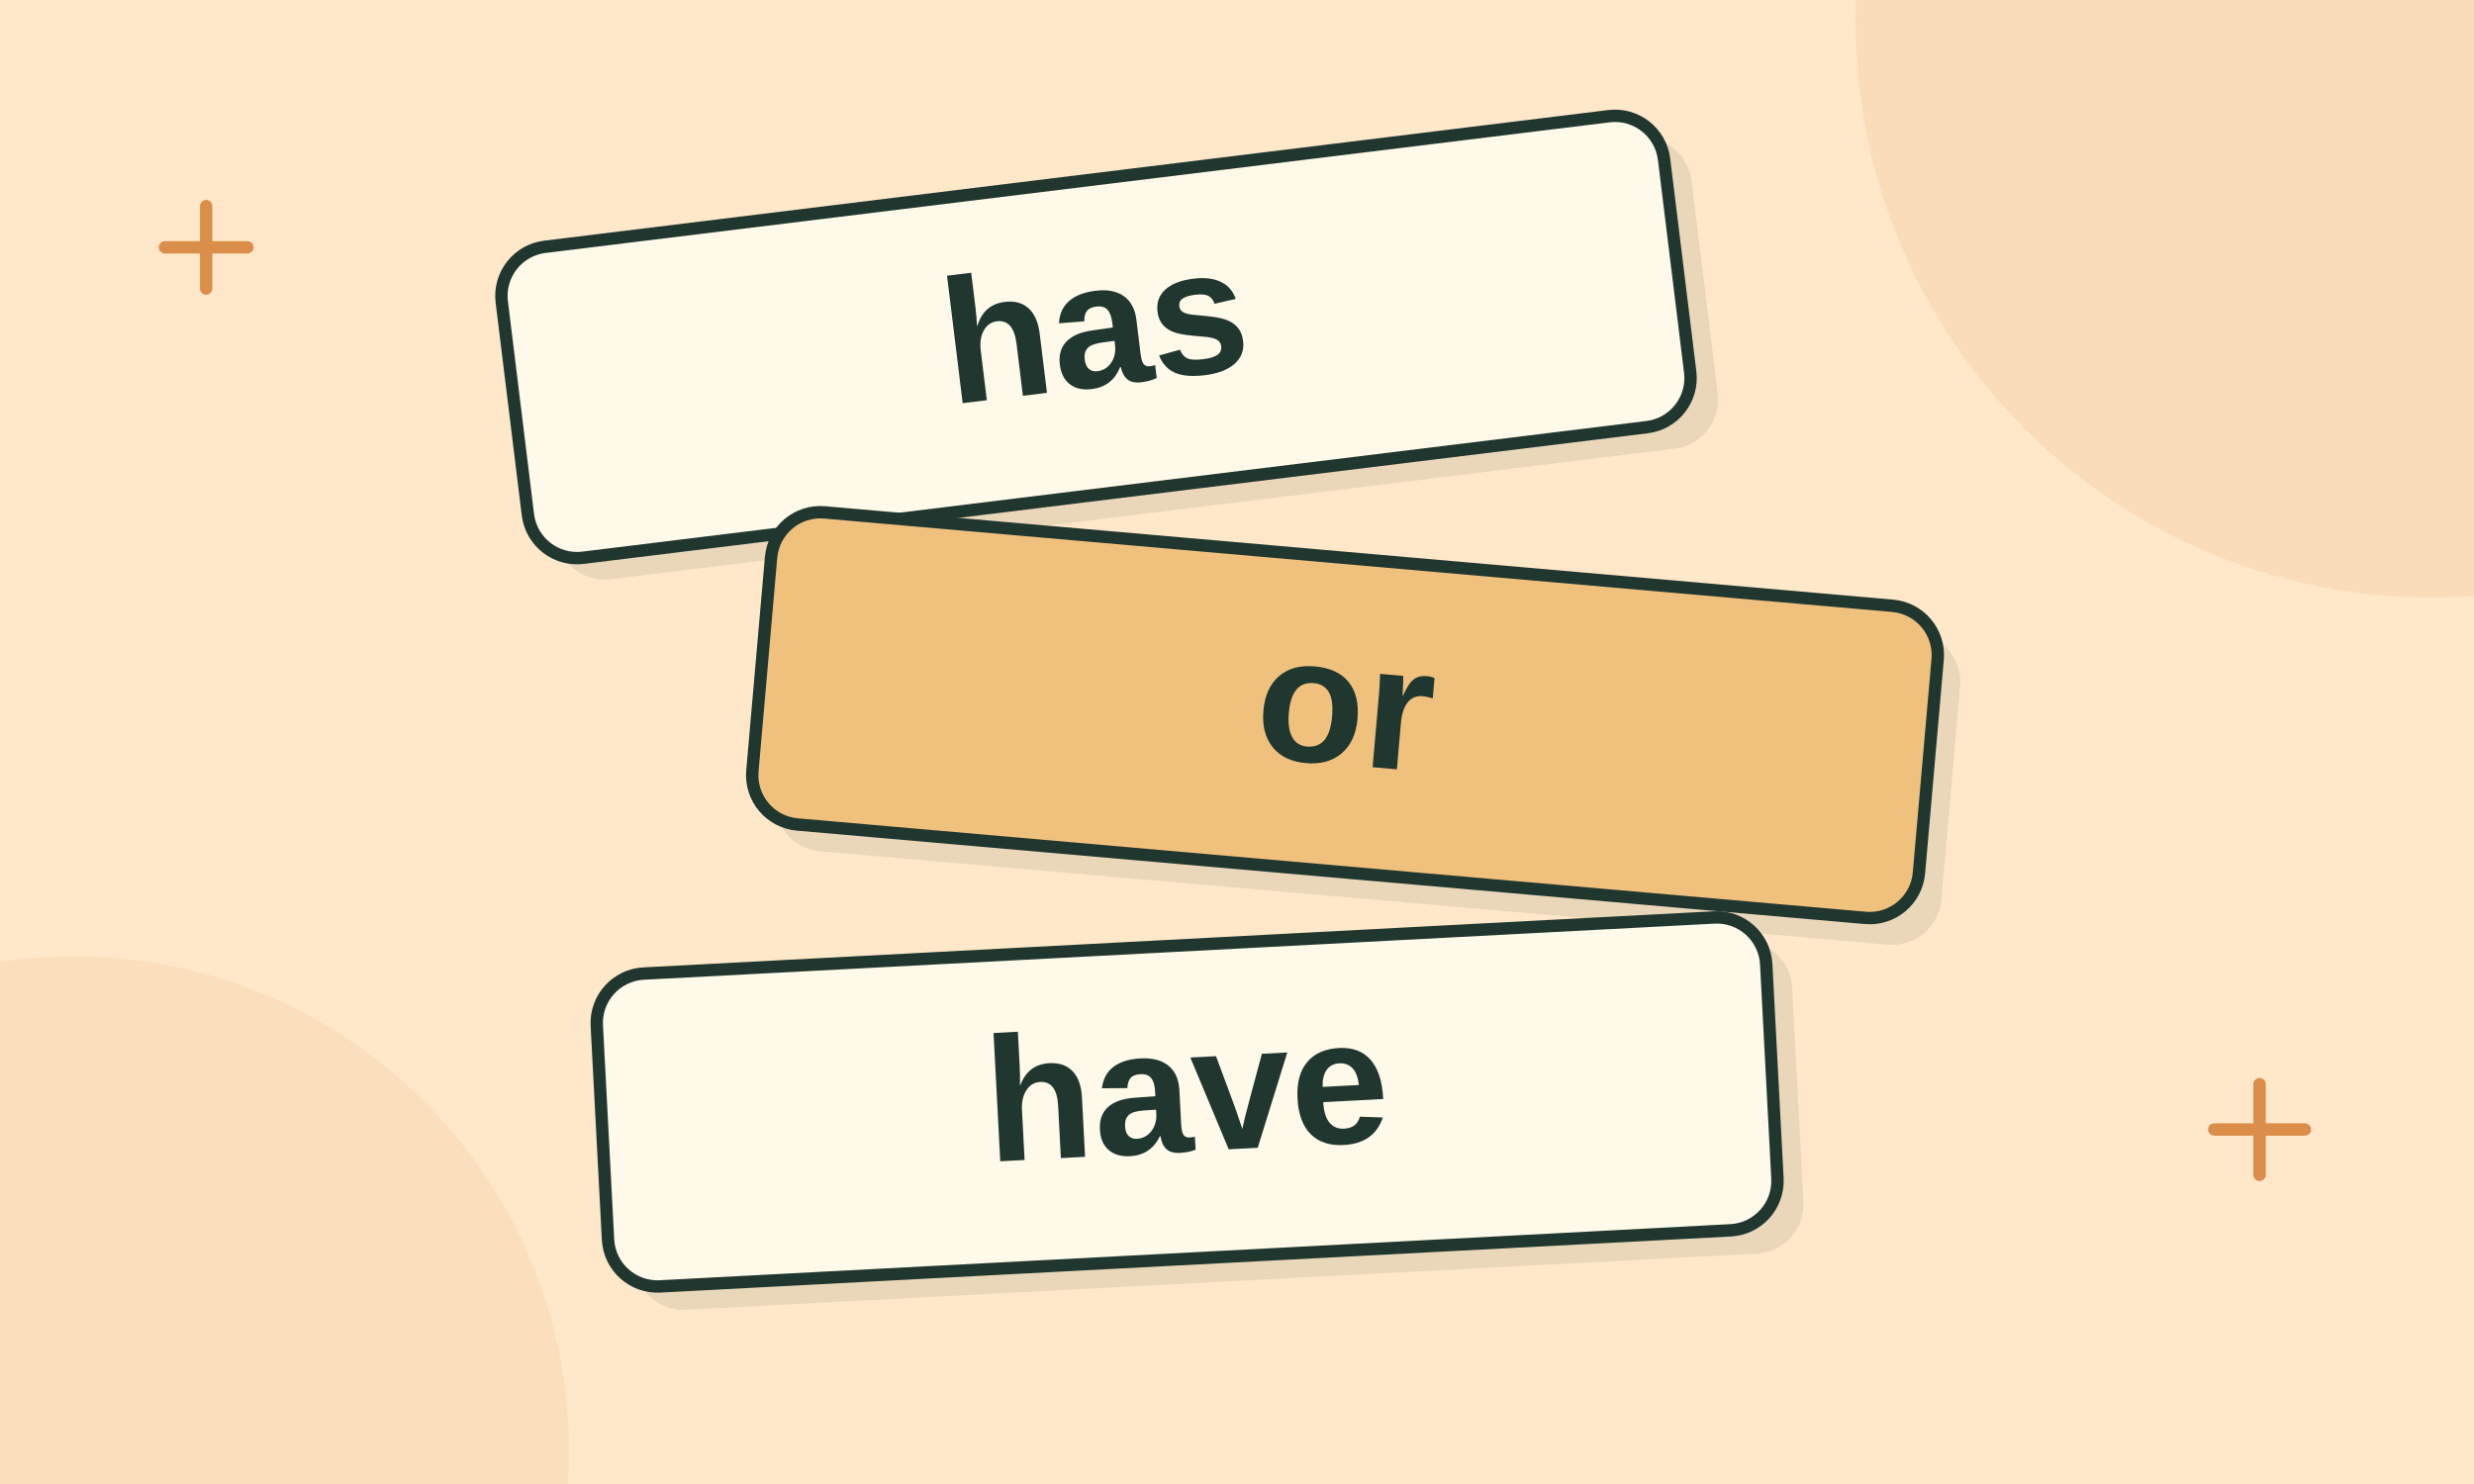
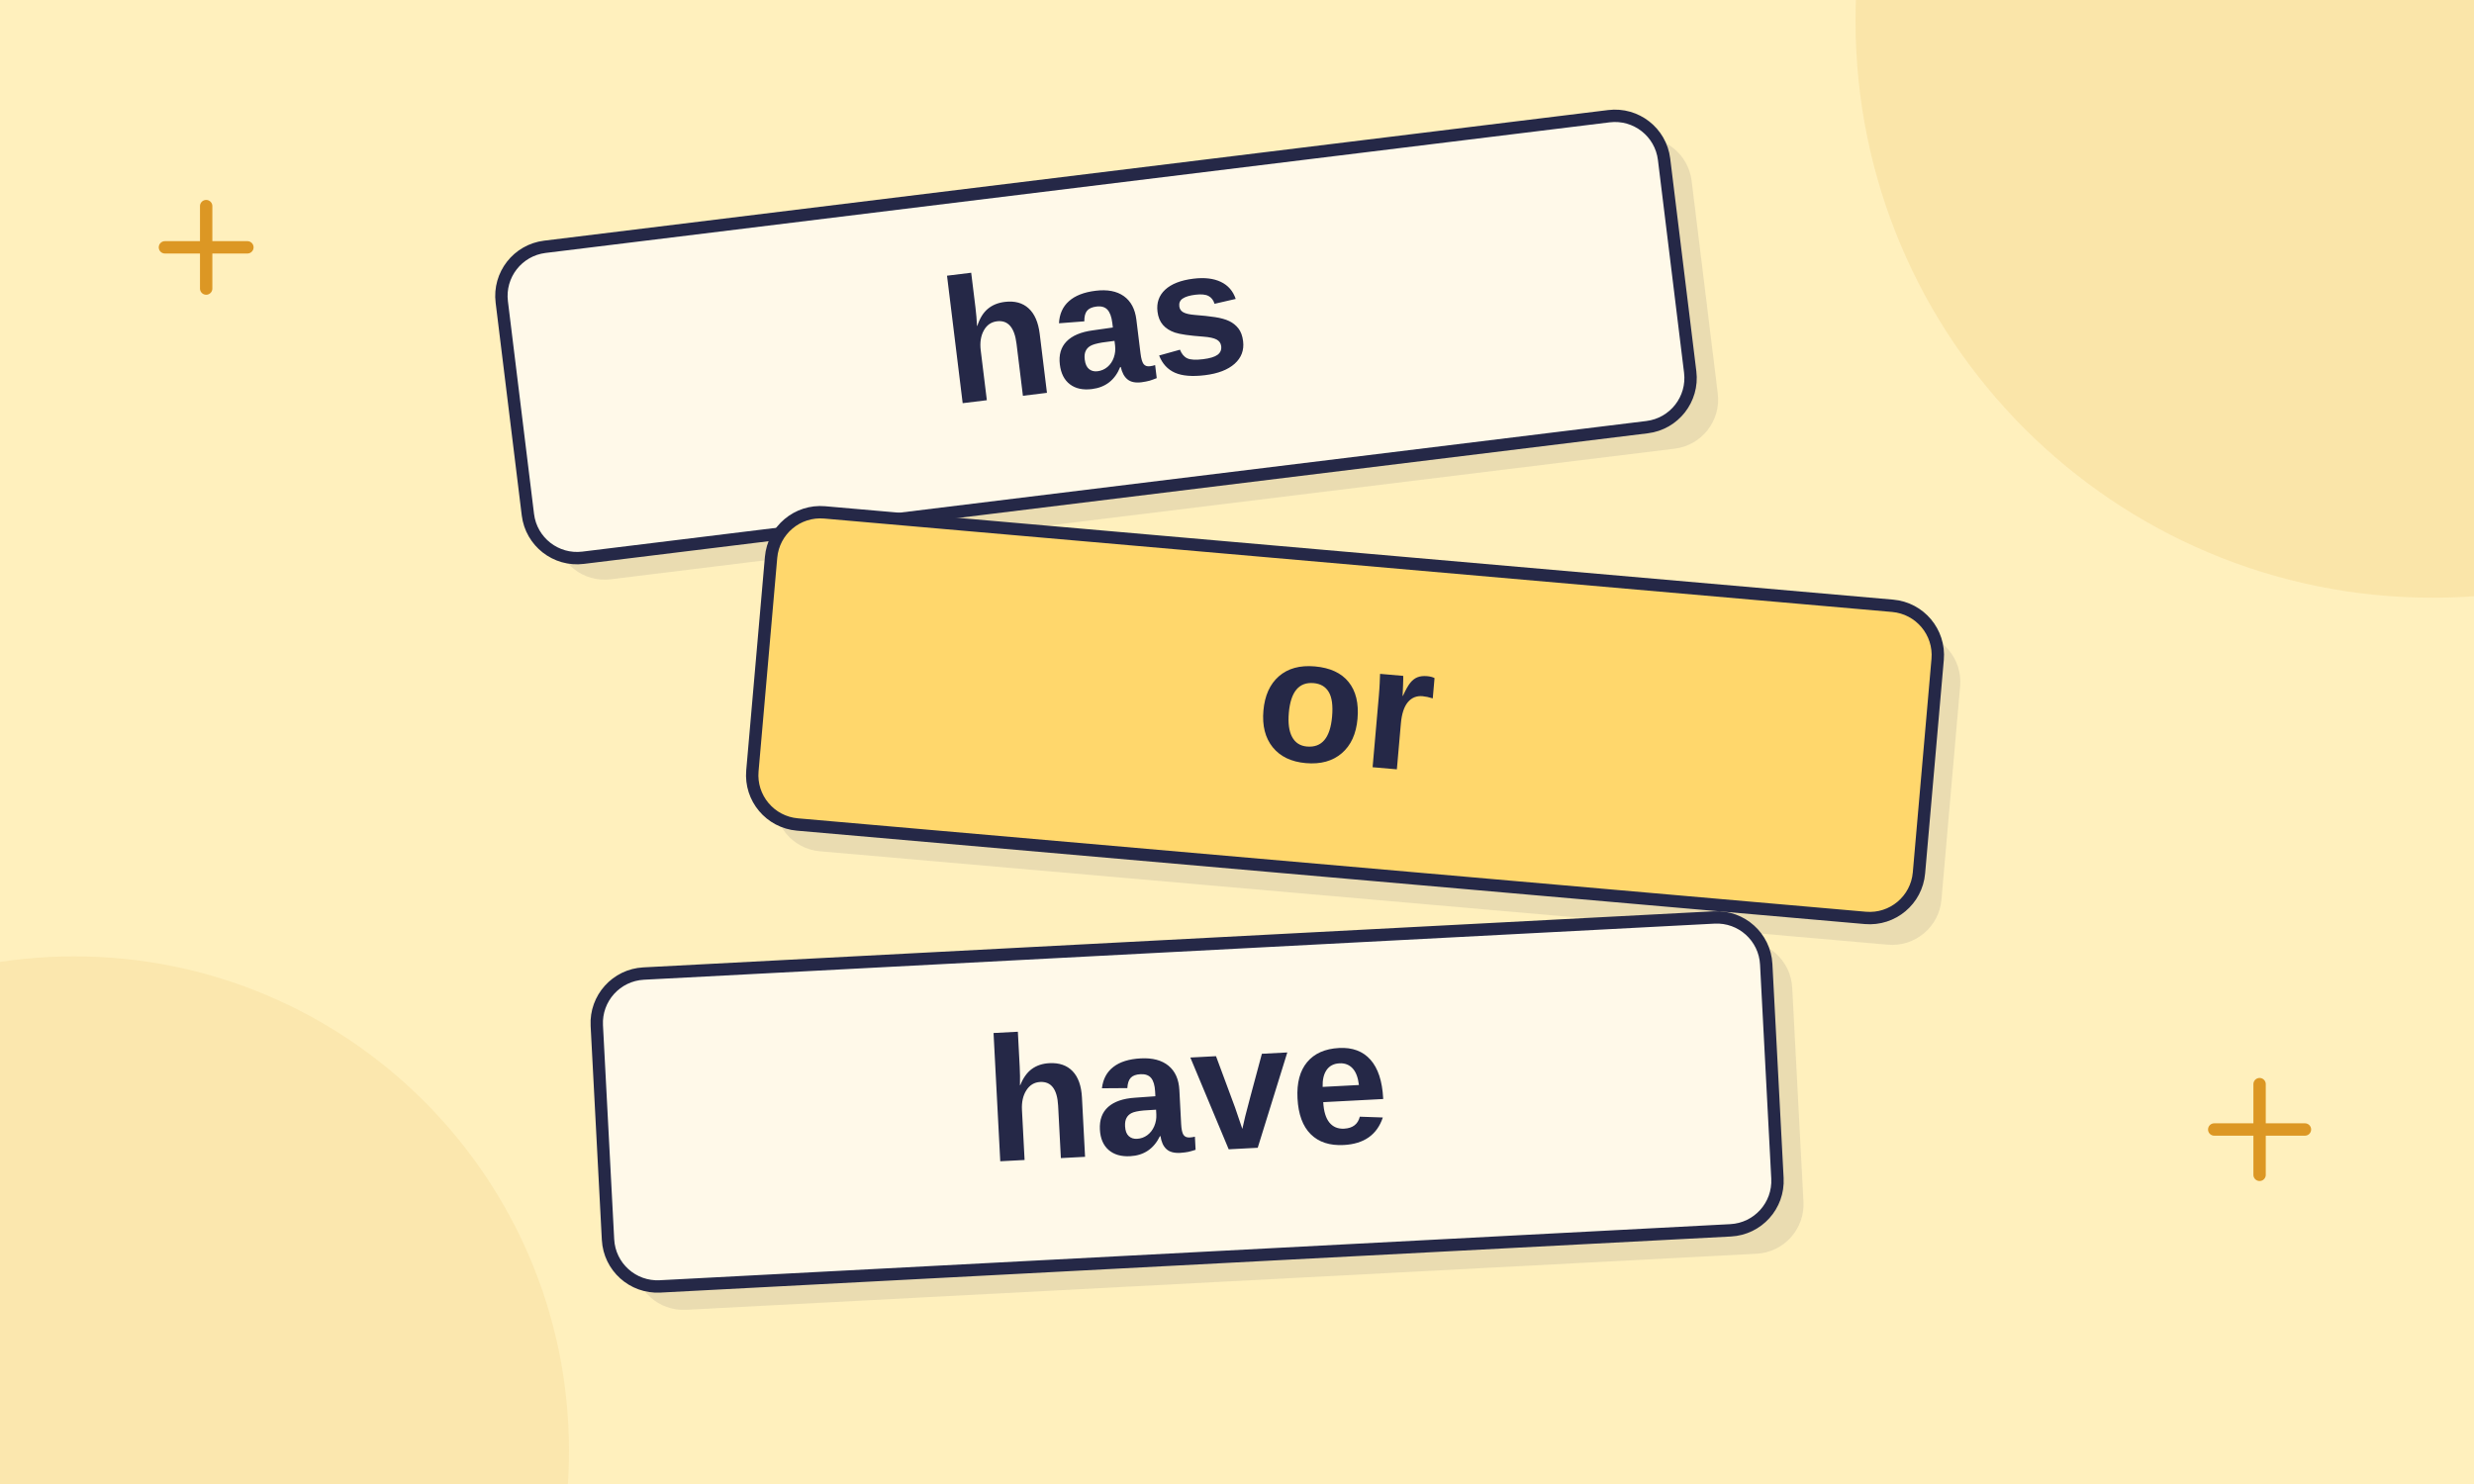
<svg xmlns="http://www.w3.org/2000/svg" width="600" height="360" viewBox="0 0 600 360">
-   <rect width="600" height="360" fill="#ffe8c9" />
-   <circle cx="590" cy="5" r="140" fill="#db8d4a20" stroke="none" stroke-width="2" />
-   <circle cx="18" cy="352" r="120" fill="#db8d4a18" stroke="none" stroke-width="2" />
-   <path d="M40 60h20m-10-10v20 M537 274h22m-11-11v22" fill="none" stroke="#db8d4a" stroke-width="3" stroke-linecap="round" stroke-linejoin="round" />
+   <rect width="600" height="360" fill="#fff0bd" />
+   <circle cx="590" cy="5" r="140" fill="#dc972420" stroke="none" stroke-width="2" />
+   <circle cx="18" cy="352" r="120" fill="#dc972418" stroke="none" stroke-width="2" />
+   <path d="M40 60h20m-10-10v20 M537 274h22m-11-11v22" fill="none" stroke="#dc9724" stroke-width="3" stroke-linecap="round" stroke-linejoin="round" />
  <g transform="translate(272 83) rotate(-7)">
-     <rect x="-142" y="-34" width="284" height="76" rx="12" fill="#20372f18" stroke="none" stroke-width="2" />
-     <rect x="-148" y="-40" width="284" height="76" rx="12" fill="#fff9e9" stroke="#20372f" stroke-width="3" />
-     <text x="-6" y="10" text-anchor="middle" font-family="Arial, sans-serif" font-size="43" font-weight="800" fill="#20372f">has</text>
+     <rect x="-142" y="-34" width="284" height="76" rx="12" fill="#25284718" stroke="none" stroke-width="2" />
+     <rect x="-148" y="-40" width="284" height="76" rx="12" fill="#fff9e9" stroke="#252847" stroke-width="3" />
+     <text x="-6" y="10" text-anchor="middle" font-family="Arial, sans-serif" font-size="43" font-weight="800" fill="#252847">has</text>
  </g>
  <g transform="translate(332 176) rotate(5)">
-     <rect x="-142" y="-34" width="284" height="76" rx="12" fill="#20372f18" stroke="none" stroke-width="2" />
-     <rect x="-148" y="-40" width="284" height="76" rx="12" fill="#f0c17d" stroke="#20372f" stroke-width="3" />
-     <text x="-6" y="10" text-anchor="middle" font-family="Arial, sans-serif" font-size="43" font-weight="800" fill="#20372f">or</text>
+     <rect x="-142" y="-34" width="284" height="76" rx="12" fill="#25284718" stroke="none" stroke-width="2" />
+     <rect x="-148" y="-40" width="284" height="76" rx="12" fill="#ffd76c" stroke="#252847" stroke-width="3" />
+     <text x="-6" y="10" text-anchor="middle" font-family="Arial, sans-serif" font-size="43" font-weight="800" fill="#252847">or</text>
  </g>
  <g transform="translate(294 269) rotate(-3)">
-     <rect x="-142" y="-34" width="284" height="76" rx="12" fill="#20372f18" stroke="none" stroke-width="2" />
-     <rect x="-148" y="-40" width="284" height="76" rx="12" fill="#fff9e9" stroke="#20372f" stroke-width="3" />
-     <text x="-6" y="10" text-anchor="middle" font-family="Arial, sans-serif" font-size="43" font-weight="800" fill="#20372f">have</text>
+     <rect x="-142" y="-34" width="284" height="76" rx="12" fill="#25284718" stroke="none" stroke-width="2" />
+     <rect x="-148" y="-40" width="284" height="76" rx="12" fill="#fff9e9" stroke="#252847" stroke-width="3" />
+     <text x="-6" y="10" text-anchor="middle" font-family="Arial, sans-serif" font-size="43" font-weight="800" fill="#252847">have</text>
  </g>
</svg>
